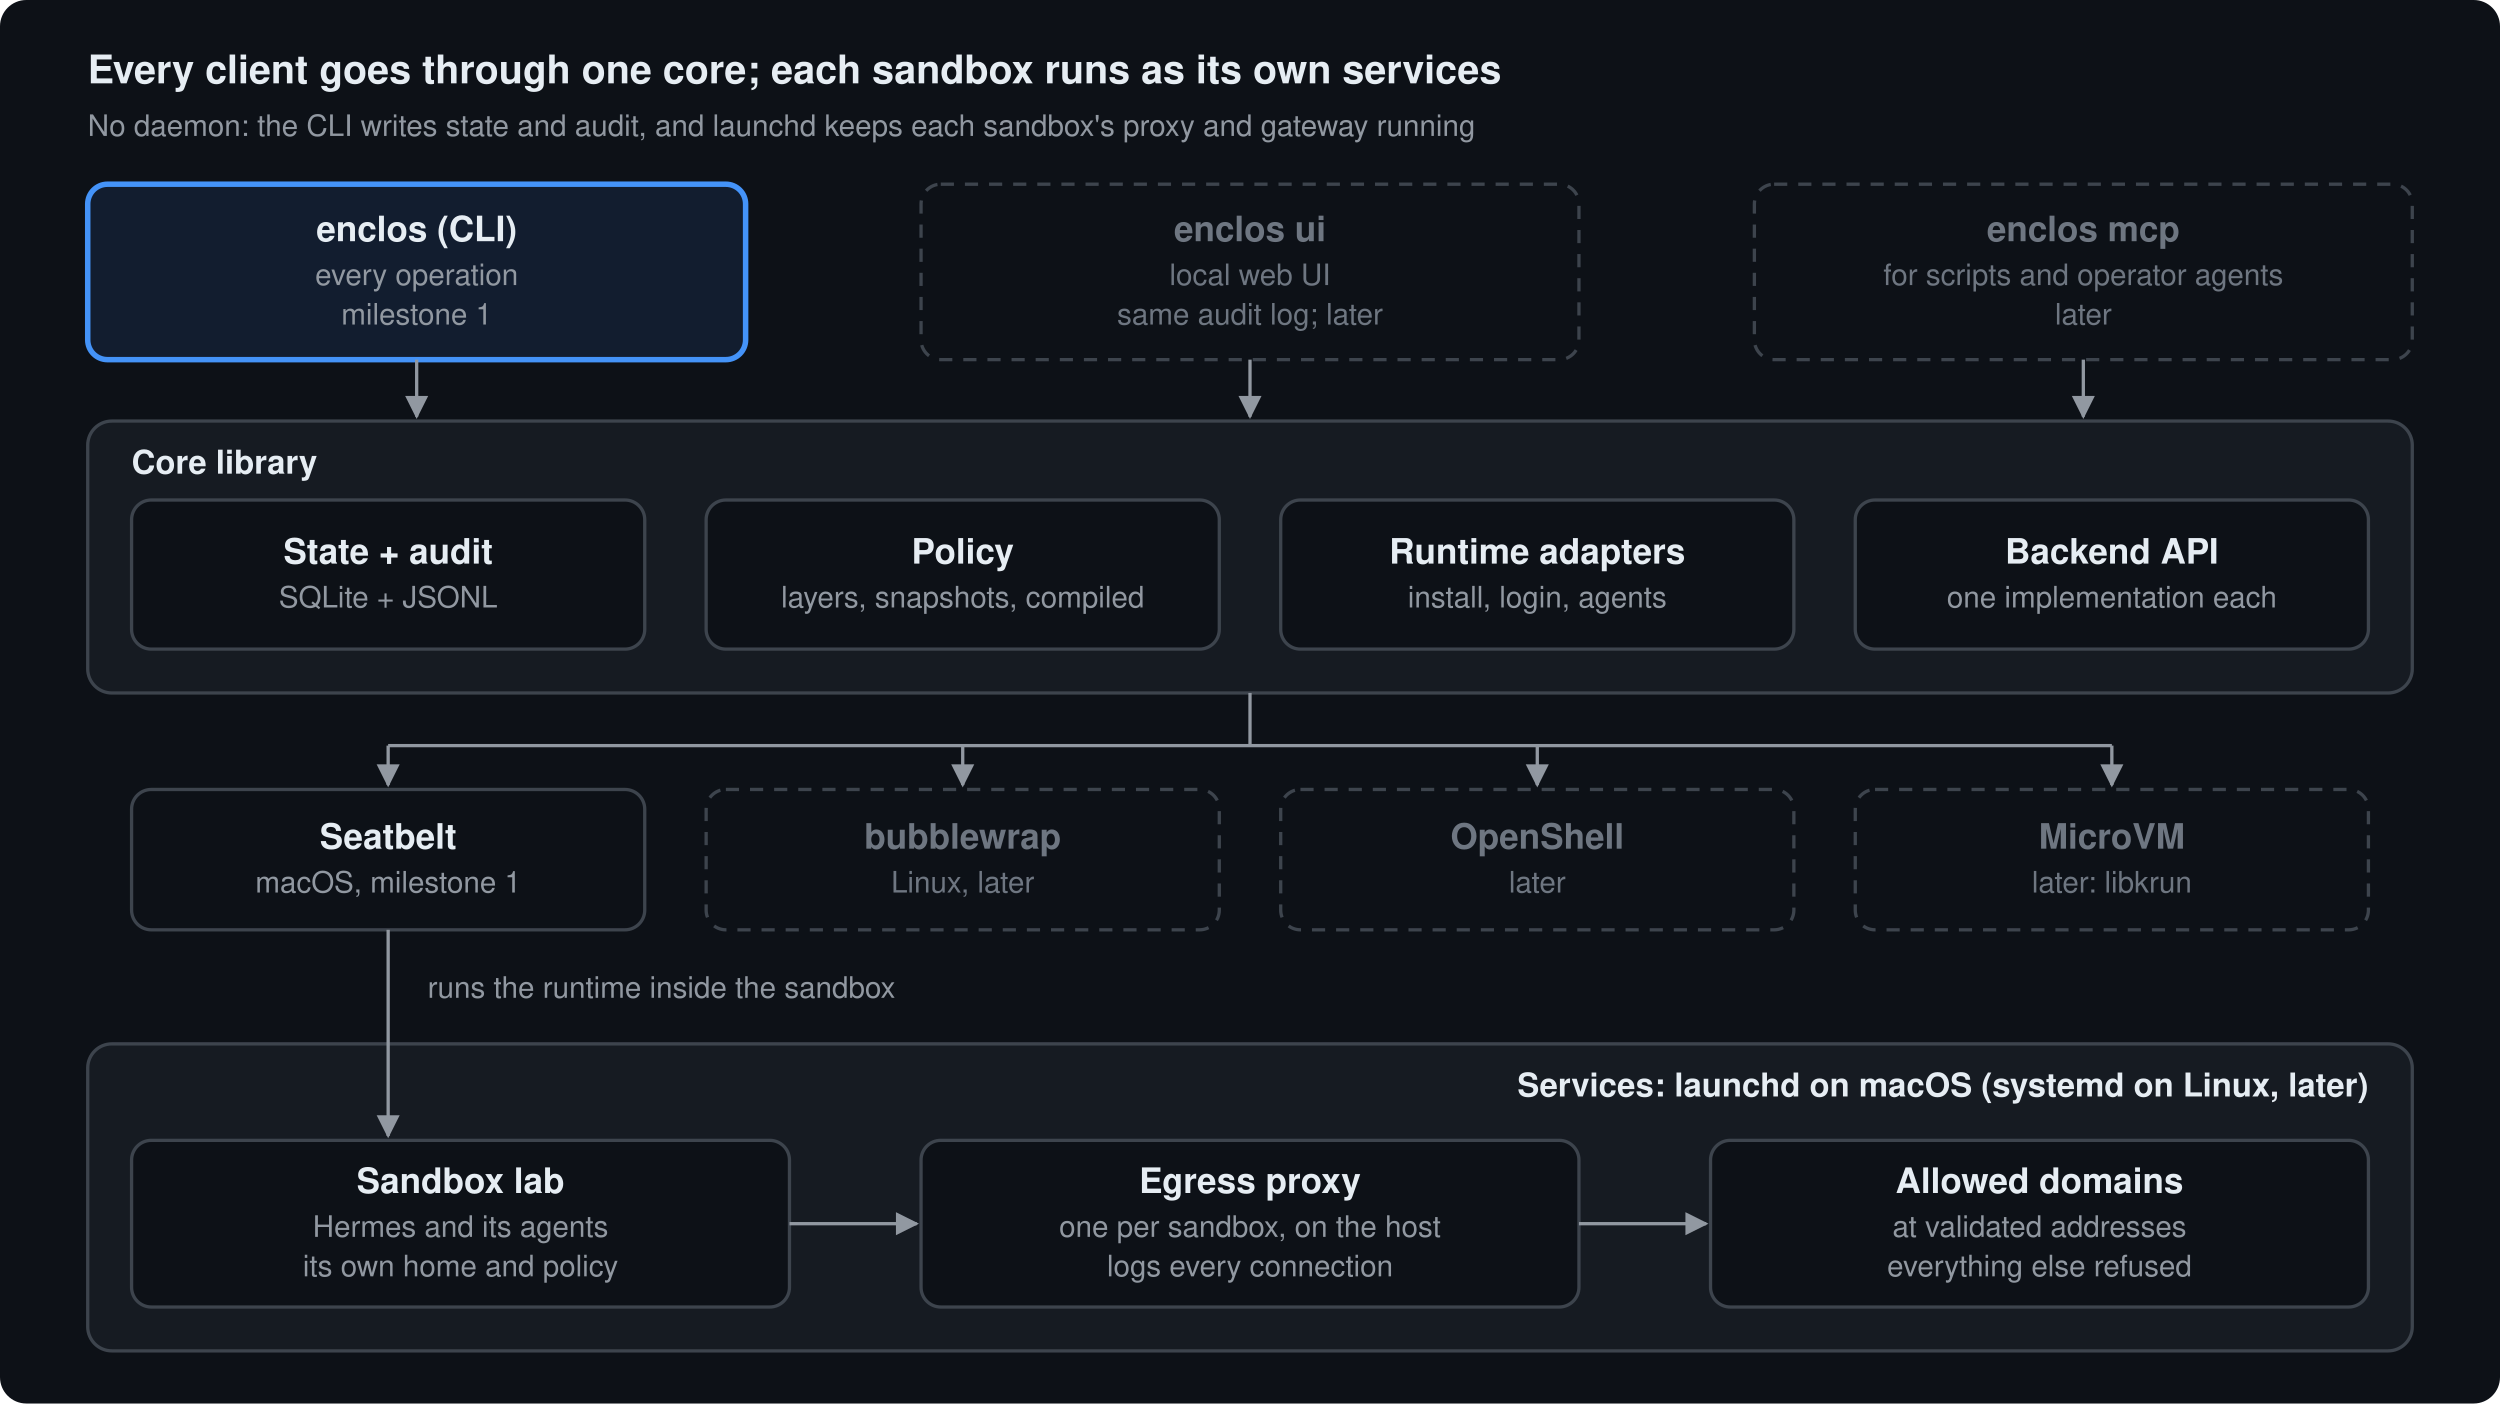
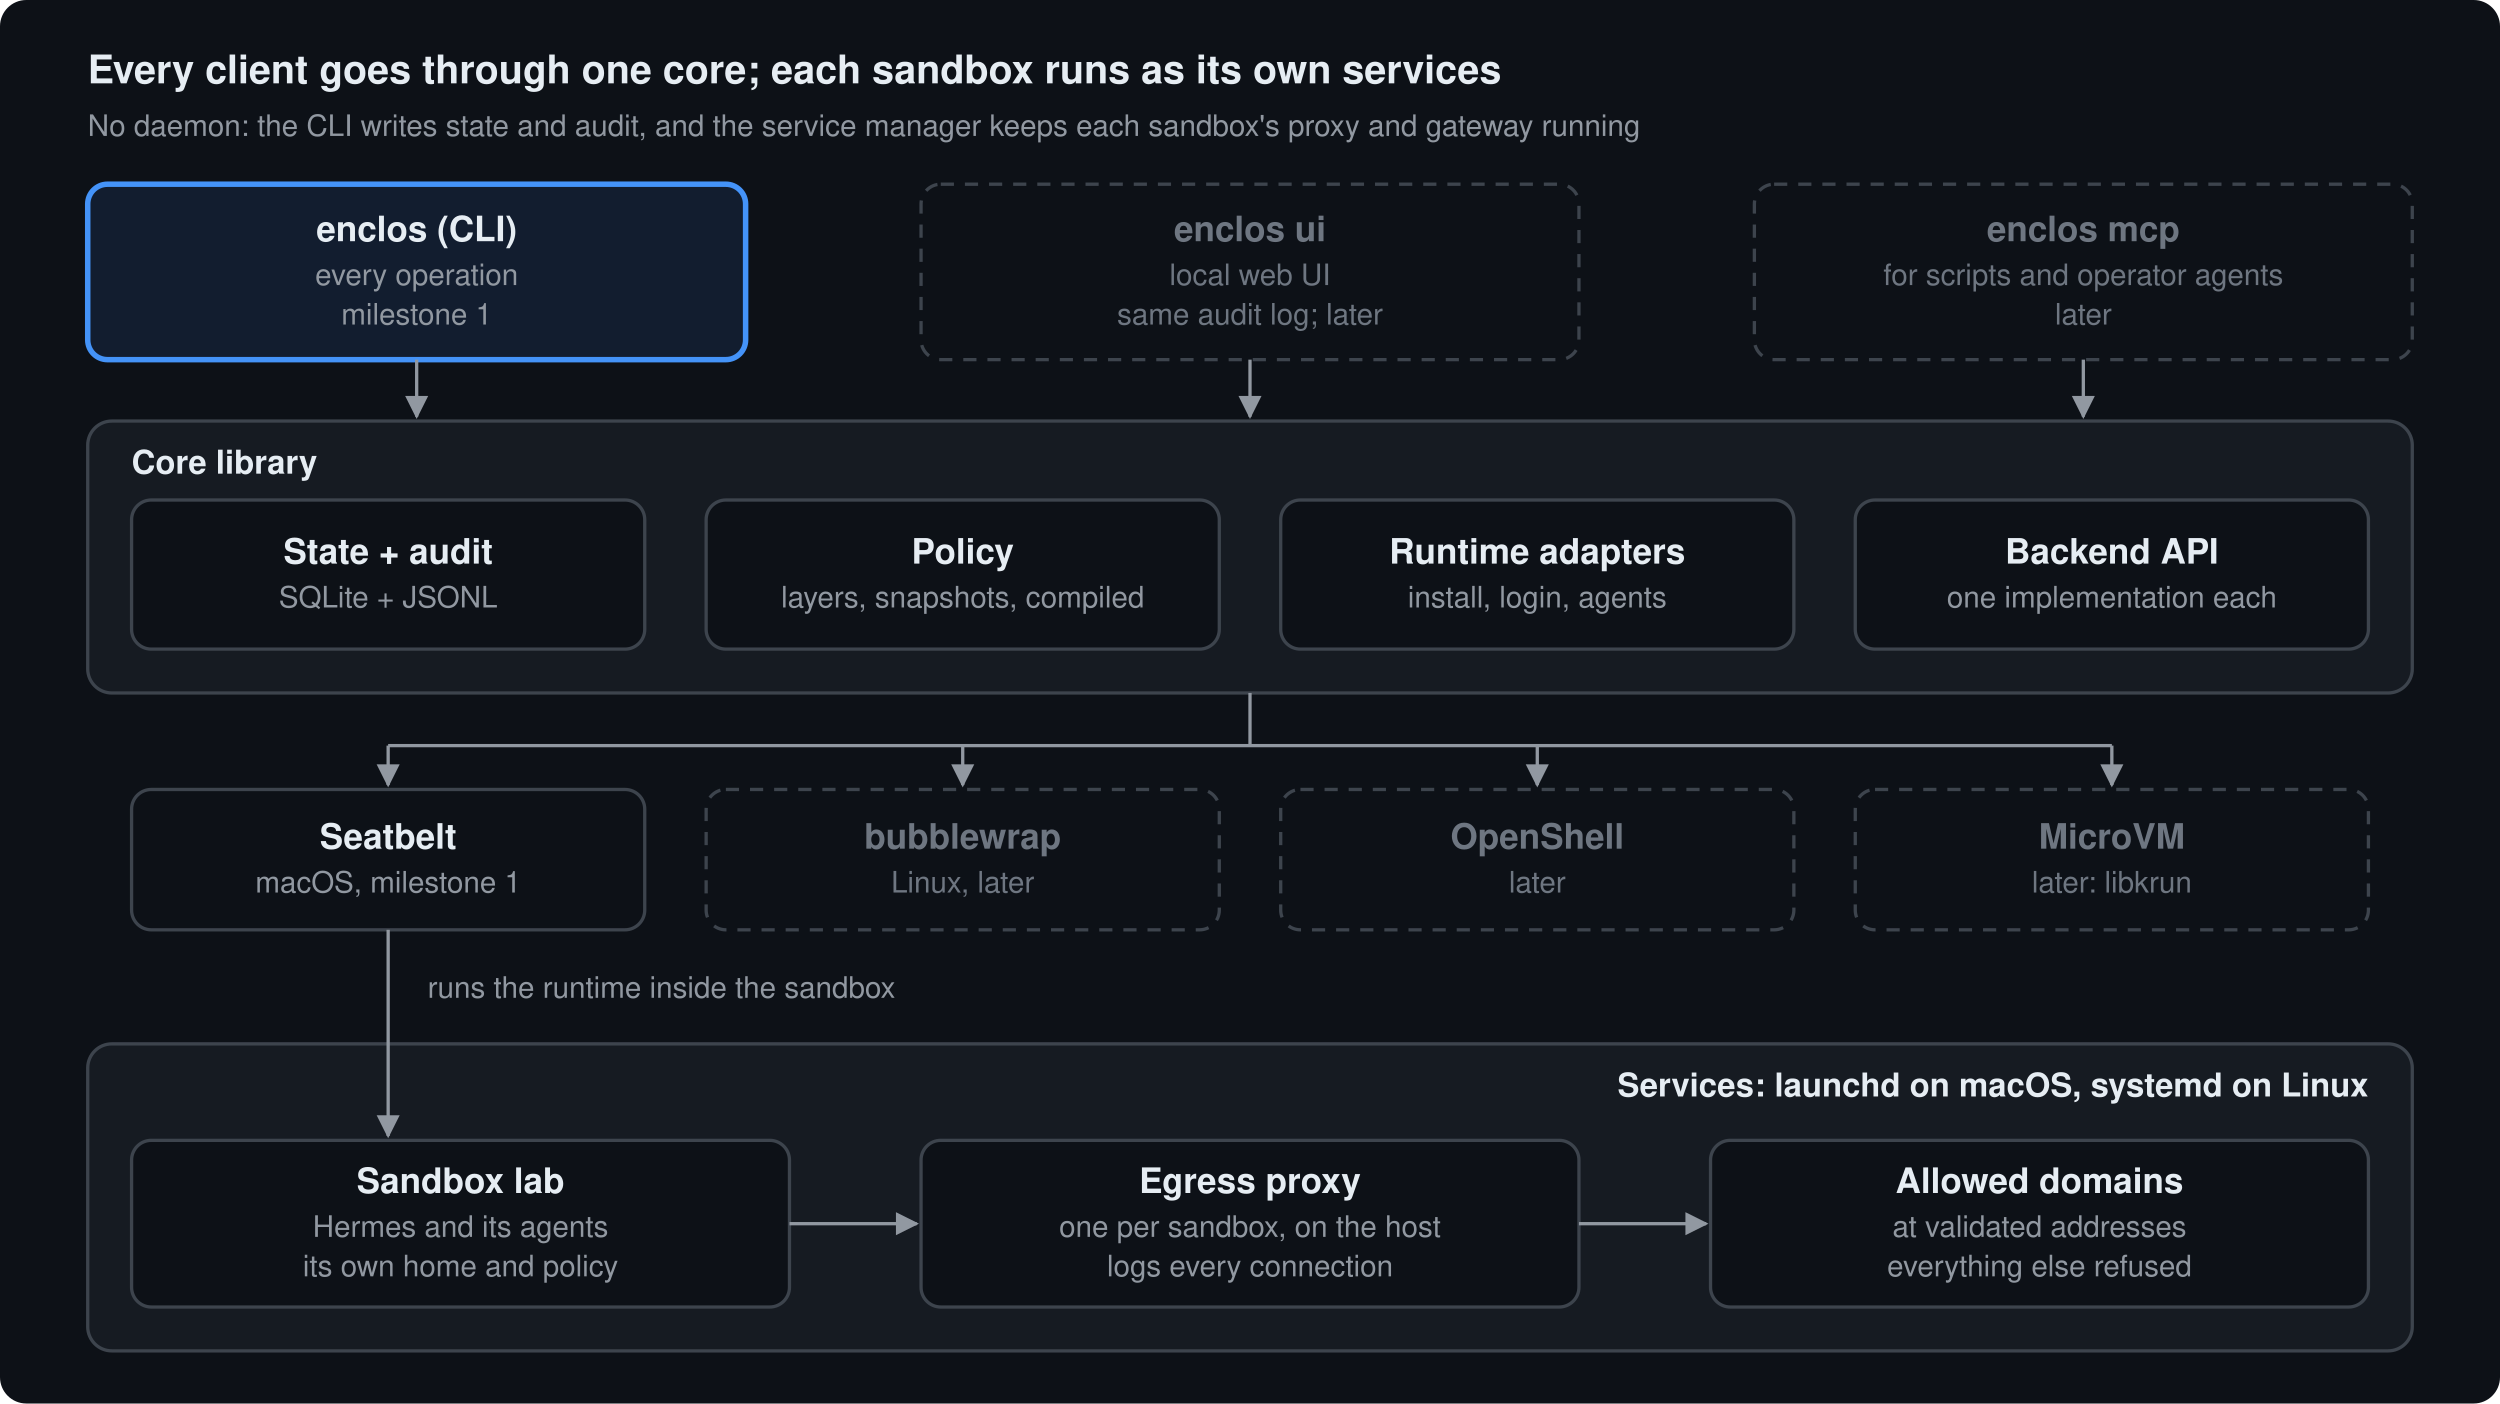
<svg xmlns="http://www.w3.org/2000/svg" viewBox="0 0 1140 640" width="1140" height="640" font-family="-apple-system, BlinkMacSystemFont, &quot;Segoe UI&quot;, Helvetica, Arial, sans-serif" role="img" aria-labelledby="t">
  <defs>
    <marker id="head" viewBox="0 0 10 10" refX="9" refY="5" markerWidth="7" markerHeight="7" orient="auto-start-reverse">
      <path d="M0,0 L10,5 L0,10 z" fill="#9198a1" />
    </marker>
  </defs>
  <rect width="1140" height="640" rx="12" fill="#0d1117" />
  <text x="40" y="38" font-size="18" font-weight="600" fill="#e6edf3" text-anchor="start">Every client goes through one core; each sandbox runs as its own services</text>
-   <text x="40" y="62" font-size="13.5" font-weight="normal" fill="#9198a1" text-anchor="start">No daemon: the CLI writes state and audit, and launchd keeps each sandbox's proxy and gateway running</text>
+   <text x="40" y="62" font-size="13.5" font-weight="normal" fill="#9198a1" text-anchor="start">No daemon: the CLI writes state and audit, and the service manager keeps each sandbox's proxy and gateway running</text>
  <rect x="40" y="84" width="300" height="80" rx="9" fill="#121d2f" stroke="#4493f8" stroke-width="2.5" />
  <text x="190.0" y="110.0" font-size="16" font-weight="600" fill="#e6edf3" text-anchor="middle">enclos (CLI)</text>
  <text x="190.0" y="130.0" font-size="13.5" font-weight="normal" fill="#9198a1" text-anchor="middle">every operation</text>
  <text x="190.0" y="148.0" font-size="13.5" font-weight="normal" fill="#9198a1" text-anchor="middle">milestone 1</text>
  <line x1="190" y1="164" x2="190" y2="190" stroke="#9198a1" stroke-width="1.5" marker-end="url(#head)" />
  <rect x="420" y="84" width="300" height="80" rx="9" fill="#0d1117" stroke="#3d444d" stroke-width="1.5" stroke-dasharray="6 5" />
  <text x="570.0" y="110.0" font-size="16" font-weight="600" fill="#6e7681" text-anchor="middle">enclos ui</text>
  <text x="570.0" y="130.0" font-size="13.5" font-weight="normal" fill="#6e7681" text-anchor="middle">local web UI</text>
  <text x="570.0" y="148.0" font-size="13.5" font-weight="normal" fill="#6e7681" text-anchor="middle">same audit log; later</text>
  <line x1="570" y1="164" x2="570" y2="190" stroke="#9198a1" stroke-width="1.5" marker-end="url(#head)" />
  <rect x="800" y="84" width="300" height="80" rx="9" fill="#0d1117" stroke="#3d444d" stroke-width="1.5" stroke-dasharray="6 5" />
  <text x="950.0" y="110.0" font-size="16" font-weight="600" fill="#6e7681" text-anchor="middle">enclos mcp</text>
  <text x="950.0" y="130.0" font-size="13.5" font-weight="normal" fill="#6e7681" text-anchor="middle">for scripts and operator agents</text>
  <text x="950.0" y="148.0" font-size="13.5" font-weight="normal" fill="#6e7681" text-anchor="middle">later</text>
  <line x1="950" y1="164" x2="950" y2="190" stroke="#9198a1" stroke-width="1.5" marker-end="url(#head)" />
  <rect x="40" y="192" width="1060" height="124" rx="11" fill="#161b22" stroke="#3d444d" stroke-width="1.5" />
  <text x="60" y="216" font-size="15" font-weight="600" fill="#e6edf3" text-anchor="start">Core library</text>
  <rect x="60" y="228" width="234" height="68" rx="9" fill="#0d1117" stroke="#3d444d" stroke-width="1.5" />
  <text x="177.0" y="257.0" font-size="16" font-weight="600" fill="#e6edf3" text-anchor="middle">State + audit</text>
  <text x="177.0" y="277.0" font-size="13.5" font-weight="normal" fill="#9198a1" text-anchor="middle">SQLite + JSONL</text>
  <rect x="322" y="228" width="234" height="68" rx="9" fill="#0d1117" stroke="#3d444d" stroke-width="1.5" />
  <text x="439.0" y="257.0" font-size="16" font-weight="600" fill="#e6edf3" text-anchor="middle">Policy</text>
  <text x="439.0" y="277.0" font-size="13.5" font-weight="normal" fill="#9198a1" text-anchor="middle">layers, snapshots, compiled</text>
  <rect x="584" y="228" width="234" height="68" rx="9" fill="#0d1117" stroke="#3d444d" stroke-width="1.5" />
  <text x="701.0" y="257.0" font-size="16" font-weight="600" fill="#e6edf3" text-anchor="middle">Runtime adapters</text>
  <text x="701.0" y="277.0" font-size="13.5" font-weight="normal" fill="#9198a1" text-anchor="middle">install, login, agents</text>
  <rect x="846" y="228" width="234" height="68" rx="9" fill="#0d1117" stroke="#3d444d" stroke-width="1.5" />
  <text x="963.0" y="257.0" font-size="16" font-weight="600" fill="#e6edf3" text-anchor="middle">Backend API</text>
  <text x="963.0" y="277.0" font-size="13.5" font-weight="normal" fill="#9198a1" text-anchor="middle">one implementation each</text>
  <polyline points="570,316 570,340" fill="none" stroke="#9198a1" stroke-width="1.5" />
  <line x1="177" y1="340" x2="963" y2="340" stroke="#9198a1" stroke-width="1.5" />
  <line x1="177" y1="340" x2="177" y2="358" stroke="#9198a1" stroke-width="1.5" marker-end="url(#head)" />
  <rect x="60" y="360" width="234" height="64" rx="9" fill="#0d1117" stroke="#3d444d" stroke-width="1.5" />
  <text x="177.0" y="387.0" font-size="16" font-weight="600" fill="#e6edf3" text-anchor="middle">Seatbelt</text>
  <text x="177.0" y="407.0" font-size="13.5" font-weight="normal" fill="#9198a1" text-anchor="middle">macOS, milestone 1</text>
  <line x1="439" y1="340" x2="439" y2="358" stroke="#9198a1" stroke-width="1.5" marker-end="url(#head)" />
  <rect x="322" y="360" width="234" height="64" rx="9" fill="#0d1117" stroke="#3d444d" stroke-width="1.5" stroke-dasharray="6 5" />
  <text x="439.0" y="387.0" font-size="16" font-weight="600" fill="#6e7681" text-anchor="middle">bubblewrap</text>
  <text x="439.0" y="407.0" font-size="13.5" font-weight="normal" fill="#6e7681" text-anchor="middle">Linux, later</text>
  <line x1="701" y1="340" x2="701" y2="358" stroke="#9198a1" stroke-width="1.5" marker-end="url(#head)" />
  <rect x="584" y="360" width="234" height="64" rx="9" fill="#0d1117" stroke="#3d444d" stroke-width="1.5" stroke-dasharray="6 5" />
  <text x="701.0" y="387.0" font-size="16" font-weight="600" fill="#6e7681" text-anchor="middle">OpenShell</text>
  <text x="701.0" y="407.0" font-size="13.5" font-weight="normal" fill="#6e7681" text-anchor="middle">later</text>
  <line x1="963" y1="340" x2="963" y2="358" stroke="#9198a1" stroke-width="1.5" marker-end="url(#head)" />
  <rect x="846" y="360" width="234" height="64" rx="9" fill="#0d1117" stroke="#3d444d" stroke-width="1.5" stroke-dasharray="6 5" />
  <text x="963.0" y="387.0" font-size="16" font-weight="600" fill="#6e7681" text-anchor="middle">MicroVM</text>
  <text x="963.0" y="407.0" font-size="13.5" font-weight="normal" fill="#6e7681" text-anchor="middle">later: libkrun</text>
  <text x="195" y="455" font-size="13.5" font-weight="normal" fill="#9198a1" text-anchor="start">runs the runtime inside the sandbox</text>
  <rect x="40" y="476" width="1060" height="140" rx="11" fill="#161b22" stroke="#3d444d" stroke-width="1.5" />
-   <text x="1080" y="500" font-size="15" font-weight="600" fill="#e6edf3" text-anchor="end">Services: launchd on macOS (systemd on Linux, later)</text>
+   <text x="1080" y="500" font-size="15" font-weight="600" fill="#e6edf3" text-anchor="end">Services: launchd on macOS, systemd on Linux</text>
  <rect x="60" y="520" width="300" height="76" rx="9" fill="#0d1117" stroke="#3d444d" stroke-width="1.5" />
  <text x="210.0" y="544.0" font-size="16" font-weight="600" fill="#e6edf3" text-anchor="middle">Sandbox lab</text>
  <text x="210.0" y="564.0" font-size="13.5" font-weight="normal" fill="#9198a1" text-anchor="middle">Hermes and its agents</text>
  <text x="210.0" y="582.0" font-size="13.5" font-weight="normal" fill="#9198a1" text-anchor="middle">its own home and policy</text>
  <rect x="420" y="520" width="300" height="76" rx="9" fill="#0d1117" stroke="#3d444d" stroke-width="1.5" />
  <text x="570.0" y="544.0" font-size="16" font-weight="600" fill="#e6edf3" text-anchor="middle">Egress proxy</text>
  <text x="570.0" y="564.0" font-size="13.5" font-weight="normal" fill="#9198a1" text-anchor="middle">one per sandbox, on the host</text>
  <text x="570.0" y="582.0" font-size="13.5" font-weight="normal" fill="#9198a1" text-anchor="middle">logs every connection</text>
  <line x1="360" y1="558" x2="418" y2="558" stroke="#9198a1" stroke-width="1.5" marker-end="url(#head)" />
  <rect x="780" y="520" width="300" height="76" rx="9" fill="#0d1117" stroke="#3d444d" stroke-width="1.5" />
  <text x="930.0" y="544.0" font-size="16" font-weight="600" fill="#e6edf3" text-anchor="middle">Allowed domains</text>
  <text x="930.0" y="564.0" font-size="13.5" font-weight="normal" fill="#9198a1" text-anchor="middle">at validated addresses</text>
  <text x="930.0" y="582.0" font-size="13.5" font-weight="normal" fill="#9198a1" text-anchor="middle">everything else refused</text>
  <line x1="720" y1="558" x2="778" y2="558" stroke="#9198a1" stroke-width="1.5" marker-end="url(#head)" />
  <line x1="177" y1="424" x2="177" y2="518" stroke="#9198a1" stroke-width="1.5" marker-end="url(#head)" />
</svg>
